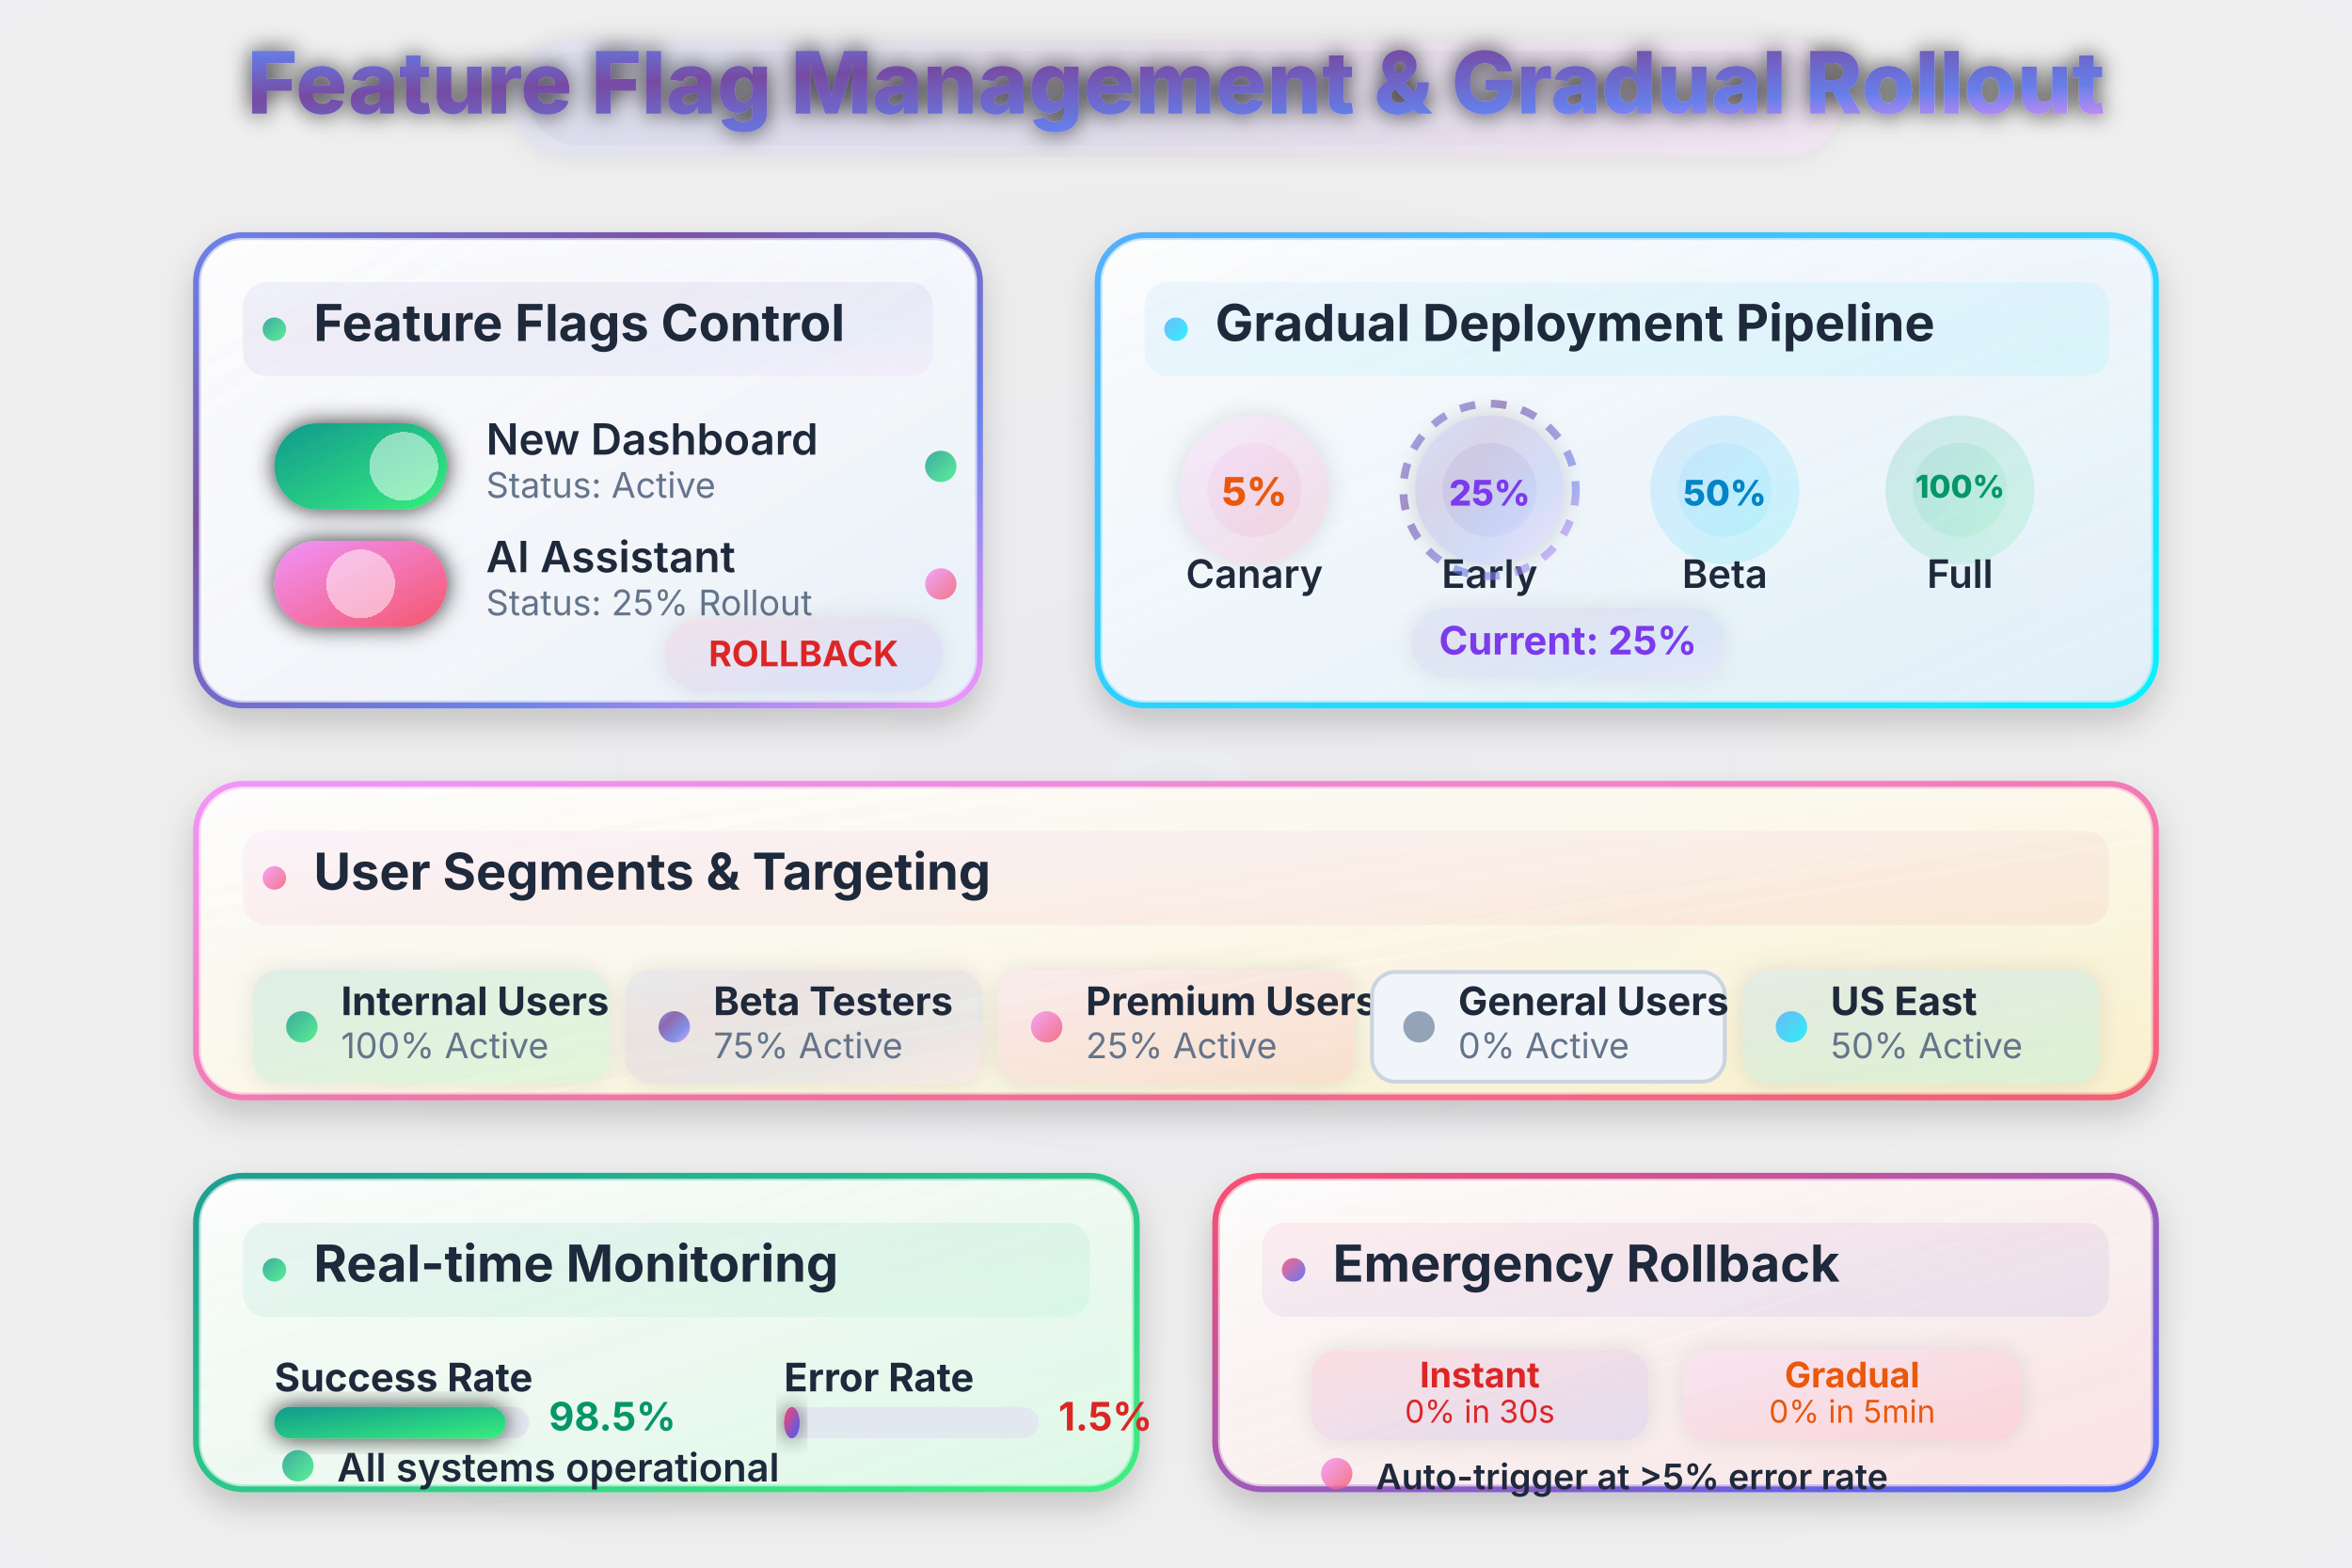
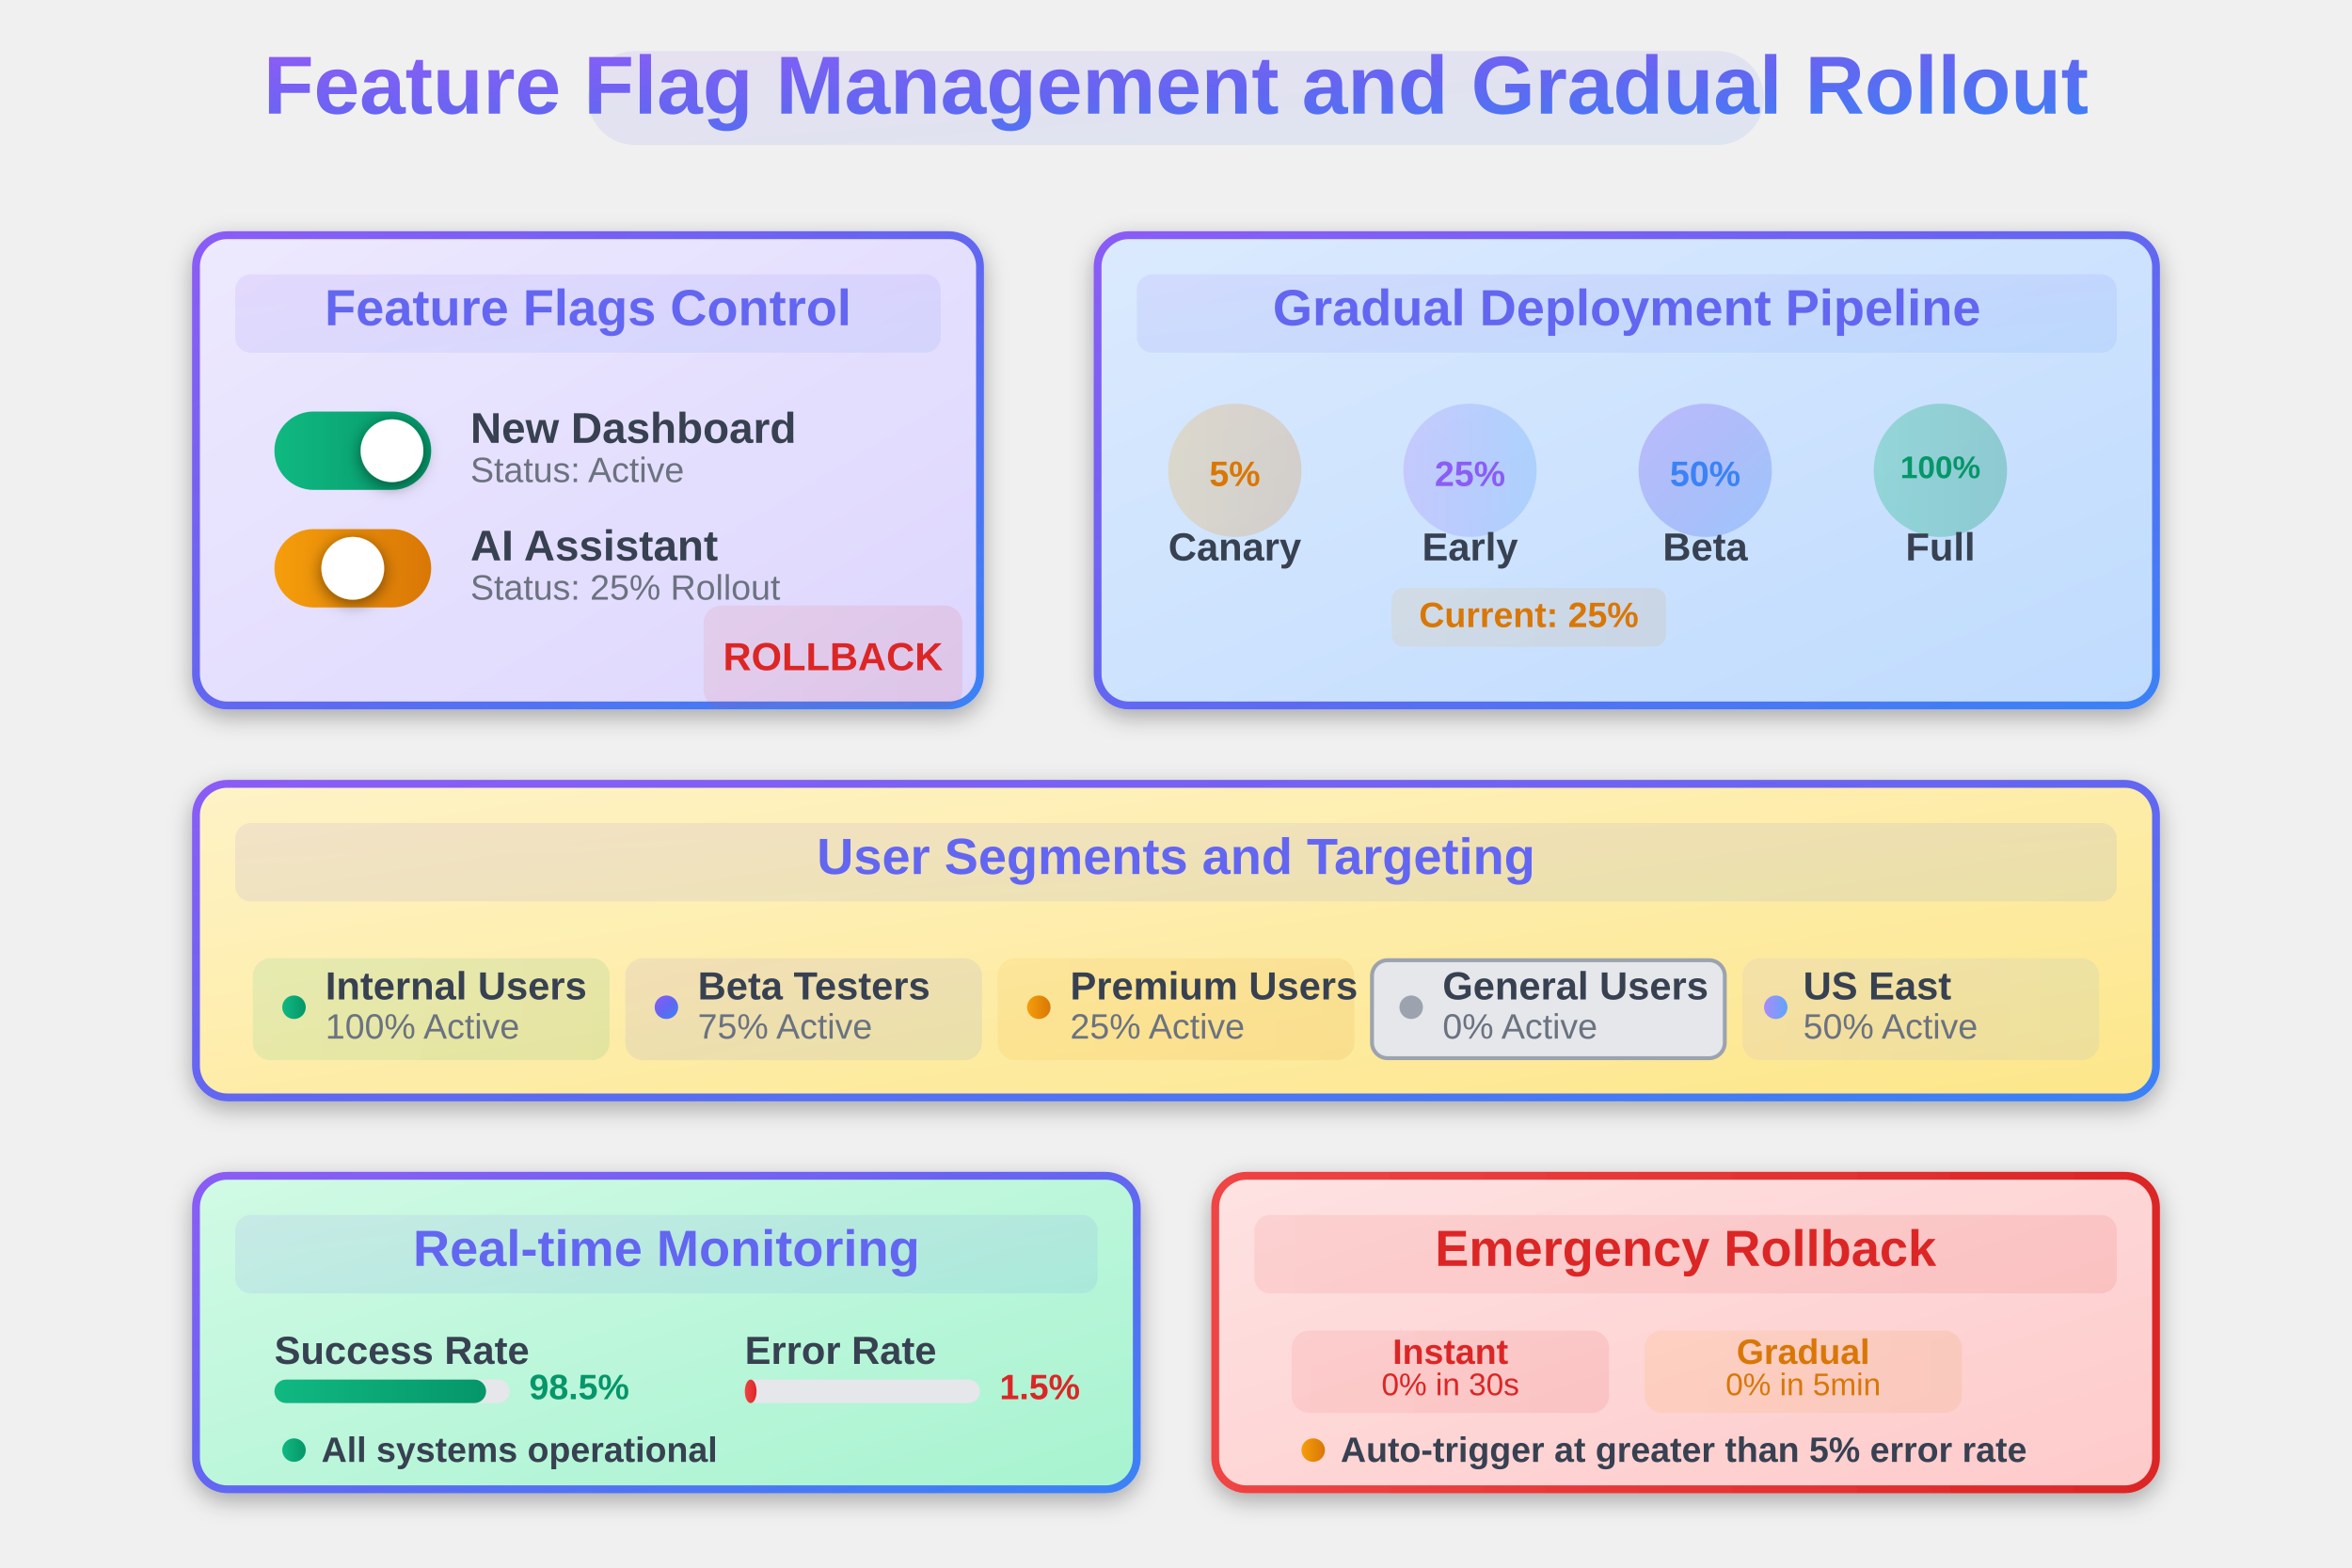
<svg xmlns="http://www.w3.org/2000/svg" viewBox="0 0 600 400" width="600" height="400">
  <defs>
    <linearGradient id="primaryGradient" x1="0%" y1="0%" x2="100%" y2="100%">
-       <stop offset="0%" style="stop-color:#667eea;stop-opacity:1" />
-       <stop offset="30%" style="stop-color:#764ba2;stop-opacity:1" />
-       <stop offset="70%" style="stop-color:#667eea;stop-opacity:1" />
-       <stop offset="100%" style="stop-color:#f093fb;stop-opacity:1" />
-     </linearGradient>
-     <linearGradient id="secondaryGradient" x1="0%" y1="0%" x2="100%" y2="100%">
-       <stop offset="0%" style="stop-color:#4facfe;stop-opacity:1" />
-       <stop offset="100%" style="stop-color:#00f2fe;stop-opacity:1" />
-     </linearGradient>
-     <linearGradient id="successGradient" x1="0%" y1="0%" x2="100%" y2="100%">
-       <stop offset="0%" style="stop-color:#11998e;stop-opacity:1" />
-       <stop offset="100%" style="stop-color:#38ef7d;stop-opacity:1" />
-     </linearGradient>
-     <linearGradient id="warningGradient" x1="0%" y1="0%" x2="100%" y2="100%">
-       <stop offset="0%" style="stop-color:#f093fb;stop-opacity:1" />
-       <stop offset="100%" style="stop-color:#f5576c;stop-opacity:1" />
-     </linearGradient>
-     <linearGradient id="dangerGradient" x1="0%" y1="0%" x2="100%" y2="100%">
-       <stop offset="0%" style="stop-color:#fc466b;stop-opacity:1" />
-       <stop offset="100%" style="stop-color:#3f5efb;stop-opacity:1" />
+       <stop offset="0%" style="stop-color:#8b5cf6;stop-opacity:1" />
+       <stop offset="50%" style="stop-color:#6366f1;stop-opacity:1" />
+       <stop offset="100%" style="stop-color:#3b82f6;stop-opacity:1" />
+     </linearGradient>
+     <linearGradient id="secondaryGradient" x1="0%" y1="0%" x2="100%" y2="0%">
+       <stop offset="0%" style="stop-color:#a78bfa;stop-opacity:1" />
+       <stop offset="100%" style="stop-color:#60a5fa;stop-opacity:1" />
+     </linearGradient>
+     <linearGradient id="successGradient" x1="0%" y1="0%" x2="100%" y2="0%">
+       <stop offset="0%" style="stop-color:#10b981;stop-opacity:1" />
+       <stop offset="100%" style="stop-color:#059669;stop-opacity:1" />
+     </linearGradient>
+     <linearGradient id="warningGradient" x1="0%" y1="0%" x2="100%" y2="0%">
+       <stop offset="0%" style="stop-color:#f59e0b;stop-opacity:1" />
+       <stop offset="100%" style="stop-color:#d97706;stop-opacity:1" />
+     </linearGradient>
+     <linearGradient id="dangerGradient" x1="0%" y1="0%" x2="100%" y2="0%">
+       <stop offset="0%" style="stop-color:#ef4444;stop-opacity:1" />
+       <stop offset="100%" style="stop-color:#dc2626;stop-opacity:1" />
    </linearGradient>
    <linearGradient id="cardBg1" x1="0%" y1="0%" x2="100%" y2="100%">
-       <stop offset="0%" style="stop-color:#ffffff;stop-opacity:0.95" />
-       <stop offset="50%" style="stop-color:#f8faff;stop-opacity:0.9" />
-       <stop offset="100%" style="stop-color:#e8f4fd;stop-opacity:0.85" />
+       <stop offset="0%" style="stop-color:#ede9fe;stop-opacity:1" />
+       <stop offset="100%" style="stop-color:#ddd6fe;stop-opacity:1" />
    </linearGradient>
    <linearGradient id="cardBg2" x1="0%" y1="0%" x2="100%" y2="100%">
-       <stop offset="0%" style="stop-color:#ffffff;stop-opacity:0.95" />
-       <stop offset="50%" style="stop-color:#f0f9ff;stop-opacity:0.9" />
-       <stop offset="100%" style="stop-color:#e0f2fe;stop-opacity:0.85" />
+       <stop offset="0%" style="stop-color:#dbeafe;stop-opacity:1" />
+       <stop offset="100%" style="stop-color:#bfdbfe;stop-opacity:1" />
    </linearGradient>
    <linearGradient id="cardBg3" x1="0%" y1="0%" x2="100%" y2="100%">
-       <stop offset="0%" style="stop-color:#ffffff;stop-opacity:0.95" />
-       <stop offset="50%" style="stop-color:#fffbeb;stop-opacity:0.9" />
-       <stop offset="100%" style="stop-color:#fef3c7;stop-opacity:0.85" />
+       <stop offset="0%" style="stop-color:#fef3c7;stop-opacity:1" />
+       <stop offset="100%" style="stop-color:#fde68a;stop-opacity:1" />
    </linearGradient>
    <linearGradient id="cardBg4" x1="0%" y1="0%" x2="100%" y2="100%">
-       <stop offset="0%" style="stop-color:#ffffff;stop-opacity:0.95" />
-       <stop offset="50%" style="stop-color:#f0fdf4;stop-opacity:0.9" />
-       <stop offset="100%" style="stop-color:#dcfce7;stop-opacity:0.85" />
+       <stop offset="0%" style="stop-color:#d1fae5;stop-opacity:1" />
+       <stop offset="100%" style="stop-color:#a7f3d0;stop-opacity:1" />
    </linearGradient>
    <linearGradient id="cardBg5" x1="0%" y1="0%" x2="100%" y2="100%">
-       <stop offset="0%" style="stop-color:#ffffff;stop-opacity:0.95" />
-       <stop offset="50%" style="stop-color:#fef2f2;stop-opacity:0.9" />
-       <stop offset="100%" style="stop-color:#fee2e2;stop-opacity:0.85" />
-     </linearGradient>
-     <radialGradient id="backgroundMesh" cx="50%" cy="50%" r="70%">
-       <stop offset="0%" style="stop-color:#667eea;stop-opacity:0.03" />
-       <stop offset="40%" style="stop-color:#764ba2;stop-opacity:0.02" />
-       <stop offset="100%" style="stop-color:#f093fb;stop-opacity:0.01" />
-     </radialGradient>
-     <filter id="premiumShadow" x="-50%" y="-50%" width="200%" height="200%">
-       <feGaussianBlur in="SourceAlpha" stdDeviation="4" />
-       <feOffset dx="0" dy="4" result="offsetblur" />
+       <stop offset="0%" style="stop-color:#fee2e2;stop-opacity:1" />
+       <stop offset="100%" style="stop-color:#fecaca;stop-opacity:1" />
+     </linearGradient>
+     <filter id="softShadow" x="-50%" y="-50%" width="200%" height="200%">
+       <feGaussianBlur in="SourceAlpha" stdDeviation="3" />
+       <feOffset dx="0" dy="2" result="offsetblur" />
      <feComponentTransfer>
-         <feFuncA type="linear" slope="0.2" />
+         <feFuncA type="linear" slope="0.3" />
      </feComponentTransfer>
      <feMerge>
        <feMergeNode />
        <feMergeNode in="SourceGraphic" />
      </feMerge>
    </filter>
-     <filter id="glowEffect" x="-50%" y="-50%" width="200%" height="200%">
-       <feGaussianBlur in="SourceAlpha" stdDeviation="3" />
-       <feOffset dx="0" dy="0" result="offsetblur" />
+     <filter id="glow" x="-50%" y="-50%" width="200%" height="200%">
+       <feGaussianBlur in="SourceAlpha" stdDeviation="2" />
+       <feOffset dx="0" dy="1" result="offsetblur" />
      <feComponentTransfer>
-         <feFuncA type="linear" slope="0.8" />
+         <feFuncA type="linear" slope="0.5" />
      </feComponentTransfer>
      <feMerge>
        <feMergeNode />
        <feMergeNode in="SourceGraphic" />
      </feMerge>
    </filter>
-     <filter id="innerGlow" x="-50%" y="-50%" width="200%" height="200%">
-       <feGaussianBlur in="SourceGraphic" stdDeviation="2" />
-       <feComponentTransfer>
-         <feFuncA type="discrete" tableValues="0 .5" />
-       </feComponentTransfer>
-       <feColorMatrix type="matrix" values="1 0 1 0 0  0 1 1 0 0  1 0 1 0 0  0 0 0 1 0" />
-     </filter>
-     <linearGradient id="animatedGradient" x1="0%" y1="0%" x2="100%" y2="0%">
-       <stop offset="0%" style="stop-color:#667eea;stop-opacity:1">
-         <animate attributeName="stop-color" values="#667eea;#764ba2;#f093fb;#667eea" dur="4s" repeatCount="indefinite" />
-       </stop>
-       <stop offset="50%" style="stop-color:#764ba2;stop-opacity:1">
-         <animate attributeName="stop-color" values="#764ba2;#f093fb;#667eea;#764ba2" dur="4s" repeatCount="indefinite" />
-       </stop>
-       <stop offset="100%" style="stop-color:#f093fb;stop-opacity:1">
-         <animate attributeName="stop-color" values="#f093fb;#667eea;#764ba2;#f093fb" dur="4s" repeatCount="indefinite" />
-       </stop>
-     </linearGradient>
  </defs>
-   <rect width="600" height="400" fill="url(#backgroundMesh)" />
  <g id="title" transform="translate(300, 25)">
-     <rect x="-170" y="-15" width="340" height="30" rx="15" fill="url(#animatedGradient)" opacity="0.1" filter="url(#glowEffect)" />
-     <rect x="-165" y="-12" width="330" height="24" rx="12" fill="url(#primaryGradient)" opacity="0.05" />
-     <text x="0" y="4" text-anchor="middle" font-family="Inter, system-ui, sans-serif" font-size="22" font-weight="800" fill="url(#primaryGradient)" filter="url(#glowEffect)">Feature Flag Management &amp; Gradual Rollout</text>
+     <rect x="-150" y="-12" width="300" height="24" rx="12" fill="url(#primaryGradient)" opacity="0.1" />
+     <text x="0" y="4" text-anchor="middle" font-family="Arial, sans-serif" font-size="21" font-weight="800" fill="url(#primaryGradient)">Feature Flag Management and Gradual Rollout</text>
  </g>
  <g id="controlPanel" transform="translate(50, 60)">
-     <rect x="0" y="0" width="200" height="120" rx="12" fill="url(#cardBg1)" stroke="url(#primaryGradient)" stroke-width="1.5" filter="url(#premiumShadow)" opacity="0.95" />
-     <rect x="1" y="1" width="198" height="118" rx="11" fill="none" stroke="url(#primaryGradient)" stroke-width="0.5" opacity="0.3" />
-     <rect x="12" y="12" width="176" height="24" rx="6" fill="url(#primaryGradient)" opacity="0.08" />
-     <circle cx="20" cy="24" r="3" fill="url(#successGradient)" opacity="0.8" />
-     <text x="30" y="27" font-family="Inter, system-ui, sans-serif" font-size="13" font-weight="700" fill="#1e293b">Feature Flags Control</text>
-     <g transform="translate(20, 48)">
-       <rect x="0" y="0" width="44" height="22" rx="11" fill="url(#successGradient)" filter="url(#glowEffect)" />
-       <circle cx="33" cy="11" r="9" fill="#ffffff" filter="url(#innerGlow)">
-         <animate attributeName="cx" values="33;33;33" dur="0.3s" />
-       </circle>
-       <text x="54" y="8" font-family="Inter, system-ui, sans-serif" font-size="11" font-weight="600" fill="#1e293b">New Dashboard</text>
-       <text x="54" y="19" font-family="Inter, system-ui, sans-serif" font-size="9" fill="#64748b">Status: Active</text>
-       <circle cx="170" cy="11" r="4" fill="url(#successGradient)" opacity="0.8">
-         <animate attributeName="opacity" values="0.8;0.3;0.8" dur="2s" repeatCount="indefinite" />
-       </circle>
-     </g>
-     <g transform="translate(20, 78)">
-       <rect x="0" y="0" width="44" height="22" rx="11" fill="url(#warningGradient)" filter="url(#glowEffect)" />
-       <circle cx="22" cy="11" r="9" fill="#ffffff" filter="url(#innerGlow)" />
-       <text x="54" y="8" font-family="Inter, system-ui, sans-serif" font-size="11" font-weight="600" fill="#1e293b">AI Assistant</text>
-       <text x="54" y="19" font-family="Inter, system-ui, sans-serif" font-size="9" fill="#64748b">Status: 25% Rollout</text>
-       <circle cx="170" cy="11" r="4" fill="url(#warningGradient)" opacity="0.8">
-         <animate attributeName="opacity" values="0.8;0.3;0.8" dur="1.5s" repeatCount="indefinite" />
-       </circle>
-     </g>
-     <g transform="translate(120, 98)">
-       <rect x="0" y="0" width="70" height="18" rx="9" fill="url(#dangerGradient)" opacity="0.1" stroke="url(#dangerGradient)" stroke-width="1" filter="url(#glowEffect)" />
-       <text x="35" y="12" text-anchor="middle" font-family="Inter, system-ui, sans-serif" font-size="9" font-weight="700" fill="#dc2626">ROLLBACK</text>
+     <rect x="0" y="0" width="200" height="120" rx="8" fill="url(#cardBg1)" stroke="url(#primaryGradient)" stroke-width="2" filter="url(#softShadow)" />
+     <rect x="10" y="10" width="180" height="20" rx="4" fill="url(#primaryGradient)" opacity="0.1" />
+     <text x="100" y="23" text-anchor="middle" font-family="Arial, sans-serif" font-size="13" font-weight="700" fill="#6366f1">Feature Flags Control</text>
+     <g transform="translate(20, 45)">
+       <rect x="0" y="0" width="40" height="20" rx="10" fill="url(#successGradient)" />
+       <circle cx="30" cy="10" r="8" fill="#ffffff" filter="url(#glow)" />
+       <text x="50" y="8" font-family="Arial, sans-serif" font-size="11" font-weight="600" fill="#374151">New Dashboard</text>
+       <text x="50" y="18" font-family="Arial, sans-serif" font-size="9" fill="#6b7280">Status: Active</text>
+     </g>
+     <g transform="translate(20, 75)">
+       <rect x="0" y="0" width="40" height="20" rx="10" fill="url(#warningGradient)" />
+       <circle cx="20" cy="10" r="8" fill="#ffffff" filter="url(#glow)" />
+       <text x="50" y="8" font-family="Arial, sans-serif" font-size="11" font-weight="600" fill="#374151">AI Assistant</text>
+       <text x="50" y="18" font-family="Arial, sans-serif" font-size="9" fill="#6b7280">Status: 25% Rollout</text>
+     </g>
+     <g transform="translate(130, 95)">
+       <rect x="0" y="0" width="65" height="25" rx="4" fill="url(#dangerGradient)" opacity="0.1" stroke="url(#dangerGradient)" stroke-width="1" />
+       <text x="32.5" y="16" text-anchor="middle" font-family="Arial, sans-serif" font-size="10" font-weight="600" fill="#dc2626">ROLLBACK</text>
    </g>
  </g>
  <g id="deploymentPipeline" transform="translate(280, 60)">
-     <rect x="0" y="0" width="270" height="120" rx="12" fill="url(#cardBg2)" stroke="url(#secondaryGradient)" stroke-width="1.5" filter="url(#premiumShadow)" opacity="0.95" />
-     <rect x="1" y="1" width="268" height="118" rx="11" fill="none" stroke="url(#secondaryGradient)" stroke-width="0.5" opacity="0.3" />
-     <rect x="12" y="12" width="246" height="24" rx="6" fill="url(#secondaryGradient)" opacity="0.08" />
-     <circle cx="20" cy="24" r="3" fill="url(#secondaryGradient)" opacity="0.8" />
-     <text x="30" y="27" font-family="Inter, system-ui, sans-serif" font-size="13" font-weight="700" fill="#1e293b">Gradual Deployment Pipeline</text>
-     <g transform="translate(25, 50)">
-       <circle cx="15" cy="15" r="18" fill="url(#warningGradient)" opacity="0.15" stroke="url(#warningGradient)" stroke-width="2" filter="url(#glowEffect)" />
-       <circle cx="15" cy="15" r="12" fill="url(#warningGradient)" opacity="0.1" />
-       <text x="15" y="19" text-anchor="middle" font-family="Inter, system-ui, sans-serif" font-size="10" font-weight="800" fill="#ea580c">5%</text>
-       <text x="15" y="40" text-anchor="middle" font-family="Inter, system-ui, sans-serif" font-size="10" font-weight="600" fill="#1e293b">Canary</text>
-     </g>
-     <g transform="translate(85, 50)">
-       <circle cx="15" cy="15" r="18" fill="url(#primaryGradient)" opacity="0.2" stroke="url(#primaryGradient)" stroke-width="2" filter="url(#glowEffect)" />
-       <circle cx="15" cy="15" r="12" fill="url(#primaryGradient)" opacity="0.1" />
-       <text x="15" y="19" text-anchor="middle" font-family="Inter, system-ui, sans-serif" font-size="9" font-weight="800" fill="#7c3aed">25%</text>
-       <text x="15" y="40" text-anchor="middle" font-family="Inter, system-ui, sans-serif" font-size="10" font-weight="600" fill="#1e293b">Early</text>
-       <circle cx="15" cy="15" r="22" fill="none" stroke="url(#primaryGradient)" stroke-width="2" opacity="0.6" stroke-dasharray="4,4">
-         <animate attributeName="stroke-dashoffset" from="0" to="8" dur="2s" repeatCount="indefinite" />
-       </circle>
-     </g>
-     <g transform="translate(145, 50)">
-       <circle cx="15" cy="15" r="18" fill="url(#secondaryGradient)" opacity="0.15" stroke="url(#secondaryGradient)" stroke-width="2" />
-       <circle cx="15" cy="15" r="12" fill="url(#secondaryGradient)" opacity="0.1" />
-       <text x="15" y="19" text-anchor="middle" font-family="Inter, system-ui, sans-serif" font-size="9" font-weight="800" fill="#0284c7">50%</text>
-       <text x="15" y="40" text-anchor="middle" font-family="Inter, system-ui, sans-serif" font-size="10" font-weight="600" fill="#1e293b">Beta</text>
-     </g>
-     <g transform="translate(205, 50)">
-       <circle cx="15" cy="15" r="18" fill="url(#successGradient)" opacity="0.15" stroke="url(#successGradient)" stroke-width="2" />
-       <circle cx="15" cy="15" r="12" fill="url(#successGradient)" opacity="0.1" />
-       <text x="15" y="17" text-anchor="middle" font-family="Inter, system-ui, sans-serif" font-size="8" font-weight="800" fill="#059669">100%</text>
-       <text x="15" y="40" text-anchor="middle" font-family="Inter, system-ui, sans-serif" font-size="10" font-weight="600" fill="#1e293b">Full</text>
-     </g>
-     <g stroke="url(#primaryGradient)" stroke-width="2.5" fill="none" opacity="0.7">
-       <path d="M 58 65 L 82 65" stroke-dasharray="4,3" stroke-linecap="round">
-         <animate attributeName="stroke-dashoffset" from="0" to="7" dur="1.5s" repeatCount="indefinite" />
-       </path>
-       <path d="M 118 65 L 142 65" stroke-dasharray="4,3" stroke-linecap="round">
-         <animate attributeName="stroke-dashoffset" from="0" to="7" dur="1.5s" repeatCount="indefinite" />
-       </path>
-       <path d="M 178 65 L 202 65" stroke-dasharray="4,3" stroke-linecap="round">
-         <animate attributeName="stroke-dashoffset" from="0" to="7" dur="1.5s" repeatCount="indefinite" />
-       </path>
-     </g>
-     <g transform="translate(80, 95)">
-       <rect x="0" y="0" width="80" height="18" rx="9" fill="url(#primaryGradient)" opacity="0.1" filter="url(#glowEffect)" />
-       <text x="40" y="12" text-anchor="middle" font-family="Inter, system-ui, sans-serif" font-size="10" font-weight="700" fill="#7c3aed">Current: 25%</text>
+     <rect x="0" y="0" width="270" height="120" rx="8" fill="url(#cardBg2)" stroke="url(#primaryGradient)" stroke-width="2" filter="url(#softShadow)" />
+     <rect x="10" y="10" width="250" height="20" rx="4" fill="url(#primaryGradient)" opacity="0.1" />
+     <text x="135" y="23" text-anchor="middle" font-family="Arial, sans-serif" font-size="13" font-weight="700" fill="#6366f1">Gradual Deployment Pipeline</text>
+     <g transform="translate(20, 45)">
+       <circle cx="15" cy="15" r="16" fill="url(#warningGradient)" opacity="0.2" stroke="url(#warningGradient)" stroke-width="2" />
+       <text x="15" y="19" text-anchor="middle" font-family="Arial, sans-serif" font-size="9" font-weight="700" fill="#d97706">5%</text>
+       <text x="15" y="38" text-anchor="middle" font-family="Arial, sans-serif" font-size="10" font-weight="600" fill="#374151">Canary</text>
+     </g>
+     <g transform="translate(80, 45)">
+       <circle cx="15" cy="15" r="16" fill="url(#secondaryGradient)" opacity="0.3" stroke="url(#secondaryGradient)" stroke-width="2" />
+       <text x="15" y="19" text-anchor="middle" font-family="Arial, sans-serif" font-size="9" font-weight="700" fill="#8b5cf6">25%</text>
+       <text x="15" y="38" text-anchor="middle" font-family="Arial, sans-serif" font-size="10" font-weight="600" fill="#374151">Early</text>
+     </g>
+     <g transform="translate(140, 45)">
+       <circle cx="15" cy="15" r="16" fill="url(#primaryGradient)" opacity="0.3" stroke="url(#primaryGradient)" stroke-width="2" />
+       <text x="15" y="19" text-anchor="middle" font-family="Arial, sans-serif" font-size="9" font-weight="700" fill="#3b82f6">50%</text>
+       <text x="15" y="38" text-anchor="middle" font-family="Arial, sans-serif" font-size="10" font-weight="600" fill="#374151">Beta</text>
+     </g>
+     <g transform="translate(200, 45)">
+       <circle cx="15" cy="15" r="16" fill="url(#successGradient)" opacity="0.3" stroke="url(#successGradient)" stroke-width="2" />
+       <text x="15" y="17" text-anchor="middle" font-family="Arial, sans-serif" font-size="8" font-weight="700" fill="#059669">100%</text>
+       <text x="15" y="38" text-anchor="middle" font-family="Arial, sans-serif" font-size="10" font-weight="600" fill="#374151">Full</text>
+     </g>
+     <g stroke="url(#primaryGradient)" stroke-width="2" fill="none" opacity="0.6">
+       <path d="M 51 60 L 79 60" stroke-dasharray="3,2" />
+       <path d="M 111 60 L 139 60" stroke-dasharray="3,2" />
+       <path d="M 171 60 L 199 60" stroke-dasharray="3,2" />
+     </g>
+     <g transform="translate(75, 90)">
+       <rect x="0" y="0" width="70" height="15" rx="3" fill="url(#warningGradient)" opacity="0.1" />
+       <text x="35" y="10" text-anchor="middle" font-family="Arial, sans-serif" font-size="9" font-weight="600" fill="#d97706">Current: 25%</text>
    </g>
  </g>
  <g id="userSegments" transform="translate(50, 200)">
-     <rect x="0" y="0" width="500" height="80" rx="12" fill="url(#cardBg3)" stroke="url(#warningGradient)" stroke-width="1.5" filter="url(#premiumShadow)" opacity="0.95" />
-     <rect x="1" y="1" width="498" height="78" rx="11" fill="none" stroke="url(#warningGradient)" stroke-width="0.5" opacity="0.3" />
-     <rect x="12" y="12" width="476" height="24" rx="6" fill="url(#warningGradient)" opacity="0.08" />
-     <circle cx="20" cy="24" r="3" fill="url(#warningGradient)" opacity="0.8" />
-     <text x="30" y="27" font-family="Inter, system-ui, sans-serif" font-size="13" font-weight="700" fill="#1e293b">User Segments &amp; Targeting</text>
-     <g transform="translate(15, 48)">
-       <rect x="0" y="0" width="90" height="28" rx="6" fill="url(#successGradient)" opacity="0.12" stroke="url(#successGradient)" stroke-width="1" filter="url(#glowEffect)" />
-       <circle cx="12" cy="14" r="4" fill="url(#successGradient)" opacity="0.8" />
-       <text x="22" y="11" font-family="Inter, system-ui, sans-serif" font-size="10" font-weight="700" fill="#1e293b">Internal Users</text>
-       <text x="22" y="22" font-family="Inter, system-ui, sans-serif" font-size="9" fill="#64748b">100% Active</text>
-     </g>
-     <g transform="translate(110, 48)">
-       <rect x="0" y="0" width="90" height="28" rx="6" fill="url(#primaryGradient)" opacity="0.12" stroke="url(#primaryGradient)" stroke-width="1" filter="url(#glowEffect)" />
-       <circle cx="12" cy="14" r="4" fill="url(#primaryGradient)" opacity="0.8" />
-       <text x="22" y="11" font-family="Inter, system-ui, sans-serif" font-size="10" font-weight="700" fill="#1e293b">Beta Testers</text>
-       <text x="22" y="22" font-family="Inter, system-ui, sans-serif" font-size="9" fill="#64748b">75% Active</text>
-     </g>
-     <g transform="translate(205, 48)">
-       <rect x="0" y="0" width="90" height="28" rx="6" fill="url(#warningGradient)" opacity="0.12" stroke="url(#warningGradient)" stroke-width="1" filter="url(#glowEffect)" />
-       <circle cx="12" cy="14" r="4" fill="url(#warningGradient)" opacity="0.8" />
-       <text x="22" y="11" font-family="Inter, system-ui, sans-serif" font-size="10" font-weight="700" fill="#1e293b">Premium Users</text>
-       <text x="22" y="22" font-family="Inter, system-ui, sans-serif" font-size="9" fill="#64748b">25% Active</text>
-     </g>
-     <g transform="translate(300, 48)">
-       <rect x="0" y="0" width="90" height="28" rx="6" fill="#f1f5f9" stroke="#cbd5e1" stroke-width="1" />
-       <circle cx="12" cy="14" r="4" fill="#94a3b8" />
-       <text x="22" y="11" font-family="Inter, system-ui, sans-serif" font-size="10" font-weight="700" fill="#1e293b">General Users</text>
-       <text x="22" y="22" font-family="Inter, system-ui, sans-serif" font-size="9" fill="#64748b">0% Active</text>
-     </g>
-     <g transform="translate(395, 48)">
-       <rect x="0" y="0" width="90" height="28" rx="6" fill="url(#secondaryGradient)" opacity="0.12" stroke="url(#secondaryGradient)" stroke-width="1" filter="url(#glowEffect)" />
-       <circle cx="12" cy="14" r="4" fill="url(#secondaryGradient)" opacity="0.8" />
-       <text x="22" y="11" font-family="Inter, system-ui, sans-serif" font-size="10" font-weight="700" fill="#1e293b">US East</text>
-       <text x="22" y="22" font-family="Inter, system-ui, sans-serif" font-size="9" fill="#64748b">50% Active</text>
+     <rect x="0" y="0" width="500" height="80" rx="8" fill="url(#cardBg3)" stroke="url(#primaryGradient)" stroke-width="2" filter="url(#softShadow)" />
+     <rect x="10" y="10" width="480" height="20" rx="4" fill="url(#primaryGradient)" opacity="0.1" />
+     <text x="250" y="23" text-anchor="middle" font-family="Arial, sans-serif" font-size="13" font-weight="700" fill="#6366f1">User Segments and Targeting</text>
+     <g transform="translate(15, 45)">
+       <rect x="0" y="0" width="90" height="25" rx="4" fill="url(#successGradient)" opacity="0.1" stroke="url(#successGradient)" stroke-width="1" />
+       <circle cx="10" cy="12" r="3" fill="url(#successGradient)" />
+       <text x="18" y="10" font-family="Arial, sans-serif" font-size="10" font-weight="600" fill="#374151">Internal Users</text>
+       <text x="18" y="20" font-family="Arial, sans-serif" font-size="9" fill="#6b7280">100% Active</text>
+     </g>
+     <g transform="translate(110, 45)">
+       <rect x="0" y="0" width="90" height="25" rx="4" fill="url(#primaryGradient)" opacity="0.1" stroke="url(#primaryGradient)" stroke-width="1" />
+       <circle cx="10" cy="12" r="3" fill="url(#primaryGradient)" />
+       <text x="18" y="10" font-family="Arial, sans-serif" font-size="10" font-weight="600" fill="#374151">Beta Testers</text>
+       <text x="18" y="20" font-family="Arial, sans-serif" font-size="9" fill="#6b7280">75% Active</text>
+     </g>
+     <g transform="translate(205, 45)">
+       <rect x="0" y="0" width="90" height="25" rx="4" fill="url(#warningGradient)" opacity="0.1" stroke="url(#warningGradient)" stroke-width="1" />
+       <circle cx="10" cy="12" r="3" fill="url(#warningGradient)" />
+       <text x="18" y="10" font-family="Arial, sans-serif" font-size="10" font-weight="600" fill="#374151">Premium Users</text>
+       <text x="18" y="20" font-family="Arial, sans-serif" font-size="9" fill="#6b7280">25% Active</text>
+     </g>
+     <g transform="translate(300, 45)">
+       <rect x="0" y="0" width="90" height="25" rx="4" fill="#e5e7eb" stroke="#9ca3af" stroke-width="1" />
+       <circle cx="10" cy="12" r="3" fill="#9ca3af" />
+       <text x="18" y="10" font-family="Arial, sans-serif" font-size="10" font-weight="600" fill="#374151">General Users</text>
+       <text x="18" y="20" font-family="Arial, sans-serif" font-size="9" fill="#6b7280">0% Active</text>
+     </g>
+     <g transform="translate(395, 45)">
+       <rect x="0" y="0" width="90" height="25" rx="4" fill="url(#secondaryGradient)" opacity="0.1" stroke="url(#secondaryGradient)" stroke-width="1" />
+       <circle cx="8" cy="12" r="3" fill="url(#secondaryGradient)" />
+       <text x="15" y="10" font-family="Arial, sans-serif" font-size="10" font-weight="600" fill="#374151">US East</text>
+       <text x="15" y="20" font-family="Arial, sans-serif" font-size="9" fill="#6b7280">50% Active</text>
    </g>
  </g>
  <g id="monitoring" transform="translate(50, 300)">
-     <rect x="0" y="0" width="240" height="80" rx="12" fill="url(#cardBg4)" stroke="url(#successGradient)" stroke-width="1.5" filter="url(#premiumShadow)" opacity="0.95" />
-     <rect x="1" y="1" width="238" height="78" rx="11" fill="none" stroke="url(#successGradient)" stroke-width="0.5" opacity="0.3" />
-     <rect x="12" y="12" width="216" height="24" rx="6" fill="url(#successGradient)" opacity="0.08" />
-     <circle cx="20" cy="24" r="3" fill="url(#successGradient)" opacity="0.8">
-       <animate attributeName="opacity" values="0.8;0.3;0.8" dur="2s" repeatCount="indefinite" />
-     </circle>
-     <text x="30" y="27" font-family="Inter, system-ui, sans-serif" font-size="13" font-weight="700" fill="#1e293b">Real-time Monitoring</text>
-     <g transform="translate(20, 45)">
+     <rect x="0" y="0" width="240" height="80" rx="8" fill="url(#cardBg4)" stroke="url(#primaryGradient)" stroke-width="2" filter="url(#softShadow)" />
+     <rect x="10" y="10" width="220" height="20" rx="4" fill="url(#primaryGradient)" opacity="0.1" />
+     <text x="120" y="23" text-anchor="middle" font-family="Arial, sans-serif" font-size="13" font-weight="700" fill="#6366f1">Real-time Monitoring</text>
+     <g transform="translate(20, 40)">
      <g>
-         <text x="0" y="10" font-family="Inter, system-ui, sans-serif" font-size="10" font-weight="700" fill="#1e293b">Success Rate</text>
-         <rect x="0" y="14" width="65" height="8" rx="4" fill="#e2e8f0" />
-         <rect x="0" y="14" width="59" height="8" rx="4" fill="url(#successGradient)" filter="url(#glowEffect)" />
-         <text x="70" y="20" font-family="Inter, system-ui, sans-serif" font-size="10" font-weight="700" fill="#059669">98.5%</text>
-       </g>
-       <g transform="translate(130, 0)">
-         <text x="0" y="10" font-family="Inter, system-ui, sans-serif" font-size="10" font-weight="700" fill="#1e293b">Error Rate</text>
-         <rect x="0" y="14" width="65" height="8" rx="4" fill="#e2e8f0" />
-         <rect x="0" y="14" width="4" height="8" rx="4" fill="url(#dangerGradient)" filter="url(#glowEffect)" />
-         <text x="70" y="20" font-family="Inter, system-ui, sans-serif" font-size="10" font-weight="700" fill="#dc2626">1.5%</text>
-       </g>
-     </g>
-     <g transform="translate(20, 68)">
-       <circle cx="6" cy="6" r="4" fill="url(#successGradient)" opacity="0.8">
-         <animate attributeName="opacity" values="0.8;0.4;0.8" dur="1.5s" repeatCount="indefinite" />
-       </circle>
-       <text x="16" y="10" font-family="Inter, system-ui, sans-serif" font-size="10" font-weight="600" fill="#1e293b">All systems operational</text>
+         <text x="0" y="8" font-family="Arial, sans-serif" font-size="10" font-weight="600" fill="#374151">Success Rate</text>
+         <rect x="0" y="12" width="60" height="6" rx="3" fill="#e5e7eb" />
+         <rect x="0" y="12" width="54" height="6" rx="3" fill="url(#successGradient)" />
+         <text x="65" y="17" font-family="Arial, sans-serif" font-size="9" font-weight="600" fill="#059669">98.5%</text>
+       </g>
+       <g transform="translate(120, 0)">
+         <text x="0" y="8" font-family="Arial, sans-serif" font-size="10" font-weight="600" fill="#374151">Error Rate</text>
+         <rect x="0" y="12" width="60" height="6" rx="3" fill="#e5e7eb" />
+         <rect x="0" y="12" width="3" height="6" rx="3" fill="url(#dangerGradient)" />
+         <text x="65" y="17" font-family="Arial, sans-serif" font-size="9" font-weight="600" fill="#dc2626">1.5%</text>
+       </g>
+     </g>
+     <g transform="translate(20, 65)">
+       <circle cx="5" cy="5" r="3" fill="url(#successGradient)" />
+       <text x="12" y="8" font-family="Arial, sans-serif" font-size="9" font-weight="600" fill="#374151">All systems operational</text>
    </g>
  </g>
  <g id="rollbackMechanism" transform="translate(310, 300)">
-     <rect x="0" y="0" width="240" height="80" rx="12" fill="url(#cardBg5)" stroke="url(#dangerGradient)" stroke-width="1.5" filter="url(#premiumShadow)" opacity="0.95" />
-     <rect x="1" y="1" width="238" height="78" rx="11" fill="none" stroke="url(#dangerGradient)" stroke-width="0.5" opacity="0.3" />
-     <rect x="12" y="12" width="216" height="24" rx="6" fill="url(#dangerGradient)" opacity="0.08" />
-     <circle cx="20" cy="24" r="3" fill="url(#dangerGradient)" opacity="0.8">
-       <animate attributeName="opacity" values="0.8;0.3;0.8" dur="1s" repeatCount="indefinite" />
-     </circle>
-     <text x="30" y="27" font-family="Inter, system-ui, sans-serif" font-size="13" font-weight="700" fill="#1e293b">Emergency Rollback</text>
-     <g transform="translate(25, 45)">
-       <rect x="0" y="0" width="85" height="22" rx="6" fill="url(#dangerGradient)" opacity="0.12" stroke="url(#dangerGradient)" stroke-width="1" filter="url(#glowEffect)" />
-       <text x="42.5" y="9" text-anchor="middle" font-family="Inter, system-ui, sans-serif" font-size="9" font-weight="700" fill="#dc2626">Instant</text>
-       <text x="42.5" y="18" text-anchor="middle" font-family="Inter, system-ui, sans-serif" font-size="8" fill="#dc2626">0% in 30s</text>
-       <rect x="95" y="0" width="85" height="22" rx="6" fill="url(#warningGradient)" opacity="0.12" stroke="url(#warningGradient)" stroke-width="1" filter="url(#glowEffect)" />
-       <text x="137.5" y="9" text-anchor="middle" font-family="Inter, system-ui, sans-serif" font-size="9" font-weight="700" fill="#ea580c">Gradual</text>
-       <text x="137.5" y="18" text-anchor="middle" font-family="Inter, system-ui, sans-serif" font-size="8" fill="#ea580c">0% in 5min</text>
-     </g>
-     <g transform="translate(25, 70)">
-       <circle cx="6" cy="6" r="4" fill="url(#warningGradient)" opacity="0.8">
-         <animate attributeName="opacity" values="0.8;0.4;0.8" dur="1.2s" repeatCount="indefinite" />
-       </circle>
-       <text x="16" y="10" font-family="Inter, system-ui, sans-serif" font-size="9" font-weight="600" fill="#1e293b">Auto-trigger at &gt;5% error rate</text>
-     </g>
-   </g>
-   <g id="flowArrows" stroke="url(#primaryGradient)" stroke-width="2.5" fill="none" opacity="0.6" stroke-linecap="round">
-     <path d="M 250 120 Q 265 120 280 120" stroke-dasharray="6,4" filter="url(#glowEffect)">
-       <animate attributeName="stroke-dashoffset" from="0" to="10" dur="2s" repeatCount="indefinite" />
-     </path>
-     <path d="M 415 180 Q 415 190 415 200" stroke-dasharray="6,4" filter="url(#glowEffect)">
-       <animate attributeName="stroke-dashoffset" from="0" to="10" dur="2s" repeatCount="indefinite" />
-     </path>
-     <path d="M 170 280 Q 170 290 170 300" stroke-dasharray="6,4" filter="url(#glowEffect)">
-       <animate attributeName="stroke-dashoffset" from="0" to="10" dur="2s" repeatCount="indefinite" />
-     </path>
-     <path d="M 290 340 Q 300 340 310 340" stroke-dasharray="6,4" filter="url(#glowEffect)">
-       <animate attributeName="stroke-dashoffset" from="0" to="10" dur="2s" repeatCount="indefinite" />
+     <rect x="0" y="0" width="240" height="80" rx="8" fill="url(#cardBg5)" stroke="url(#dangerGradient)" stroke-width="2" filter="url(#softShadow)" />
+     <rect x="10" y="10" width="220" height="20" rx="4" fill="url(#dangerGradient)" opacity="0.1" />
+     <text x="120" y="23" text-anchor="middle" font-family="Arial, sans-serif" font-size="13" font-weight="700" fill="#dc2626">Emergency Rollback</text>
+     <g transform="translate(20, 40)">
+       <g>
+         <rect x="0" y="0" width="80" height="20" rx="4" fill="url(#dangerGradient)" opacity="0.1" stroke="url(#dangerGradient)" stroke-width="1" />
+         <text x="40" y="8" text-anchor="middle" font-family="Arial, sans-serif" font-size="9" font-weight="600" fill="#dc2626">Instant</text>
+         <text x="40" y="16" text-anchor="middle" font-family="Arial, sans-serif" font-size="8" fill="#dc2626">0% in 30s</text>
+       </g>
+       <g transform="translate(90, 0)">
+         <rect x="0" y="0" width="80" height="20" rx="4" fill="url(#warningGradient)" opacity="0.1" stroke="url(#warningGradient)" stroke-width="1" />
+         <text x="40" y="8" text-anchor="middle" font-family="Arial, sans-serif" font-size="9" font-weight="600" fill="#d97706">Gradual</text>
+         <text x="40" y="16" text-anchor="middle" font-family="Arial, sans-serif" font-size="8" fill="#d97706">0% in 5min</text>
+       </g>
+     </g>
+     <g transform="translate(20, 65)">
+       <circle cx="5" cy="5" r="3" fill="url(#warningGradient)" />
+       <text x="12" y="8" font-family="Arial, sans-serif" font-size="9" font-weight="600" fill="#374151">Auto-trigger at greater than 5% error rate</text>
+     </g>
+   </g>
+   <g id="flowArrows" stroke="url(#primaryGradient)" stroke-width="2" fill="none" opacity="0.4">
+     <path d="M 250 120 Q 265 120 280 120" stroke-dasharray="4,3">
+       <animate attributeName="stroke-dashoffset" from="0" to="7" dur="2s" repeatCount="indefinite" />
+     </path>
+     <path d="M 415 180 Q 415 190 415 200" stroke-dasharray="4,3">
+       <animate attributeName="stroke-dashoffset" from="0" to="7" dur="2s" repeatCount="indefinite" />
+     </path>
+     <path d="M 170 280 Q 170 290 170 300" stroke-dasharray="4,3">
+       <animate attributeName="stroke-dashoffset" from="0" to="7" dur="2s" repeatCount="indefinite" />
+     </path>
+     <path d="M 290 340 Q 300 340 310 340" stroke-dasharray="4,3">
+       <animate attributeName="stroke-dashoffset" from="0" to="7" dur="2s" repeatCount="indefinite" />
    </path>
  </g>
</svg>
